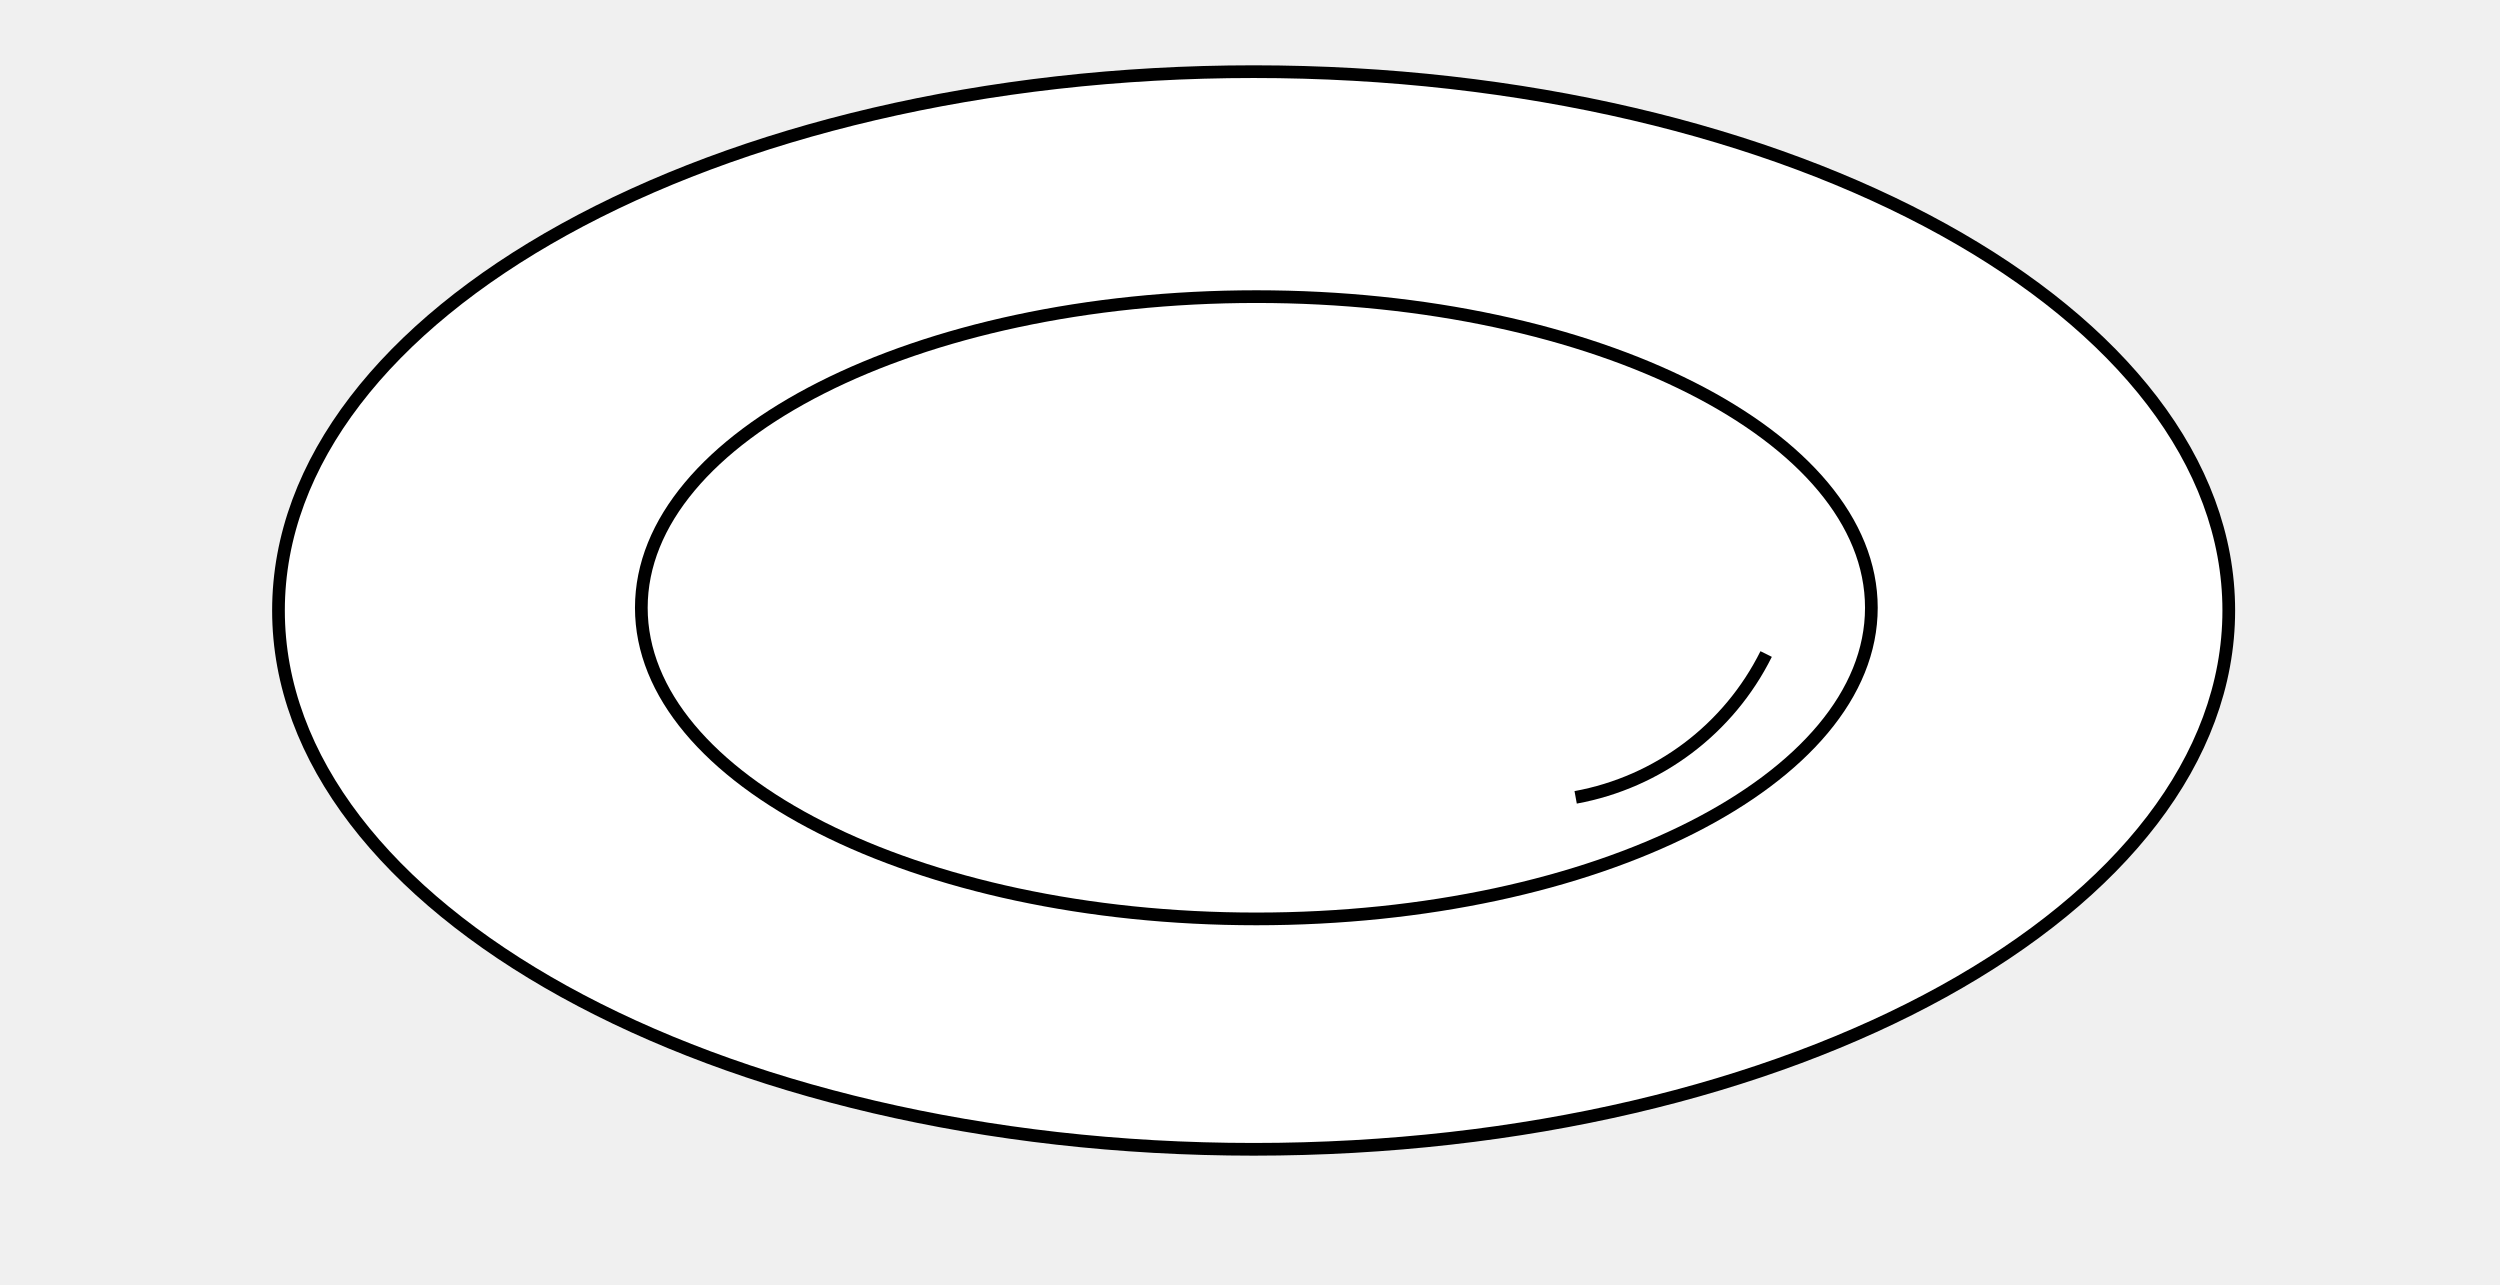
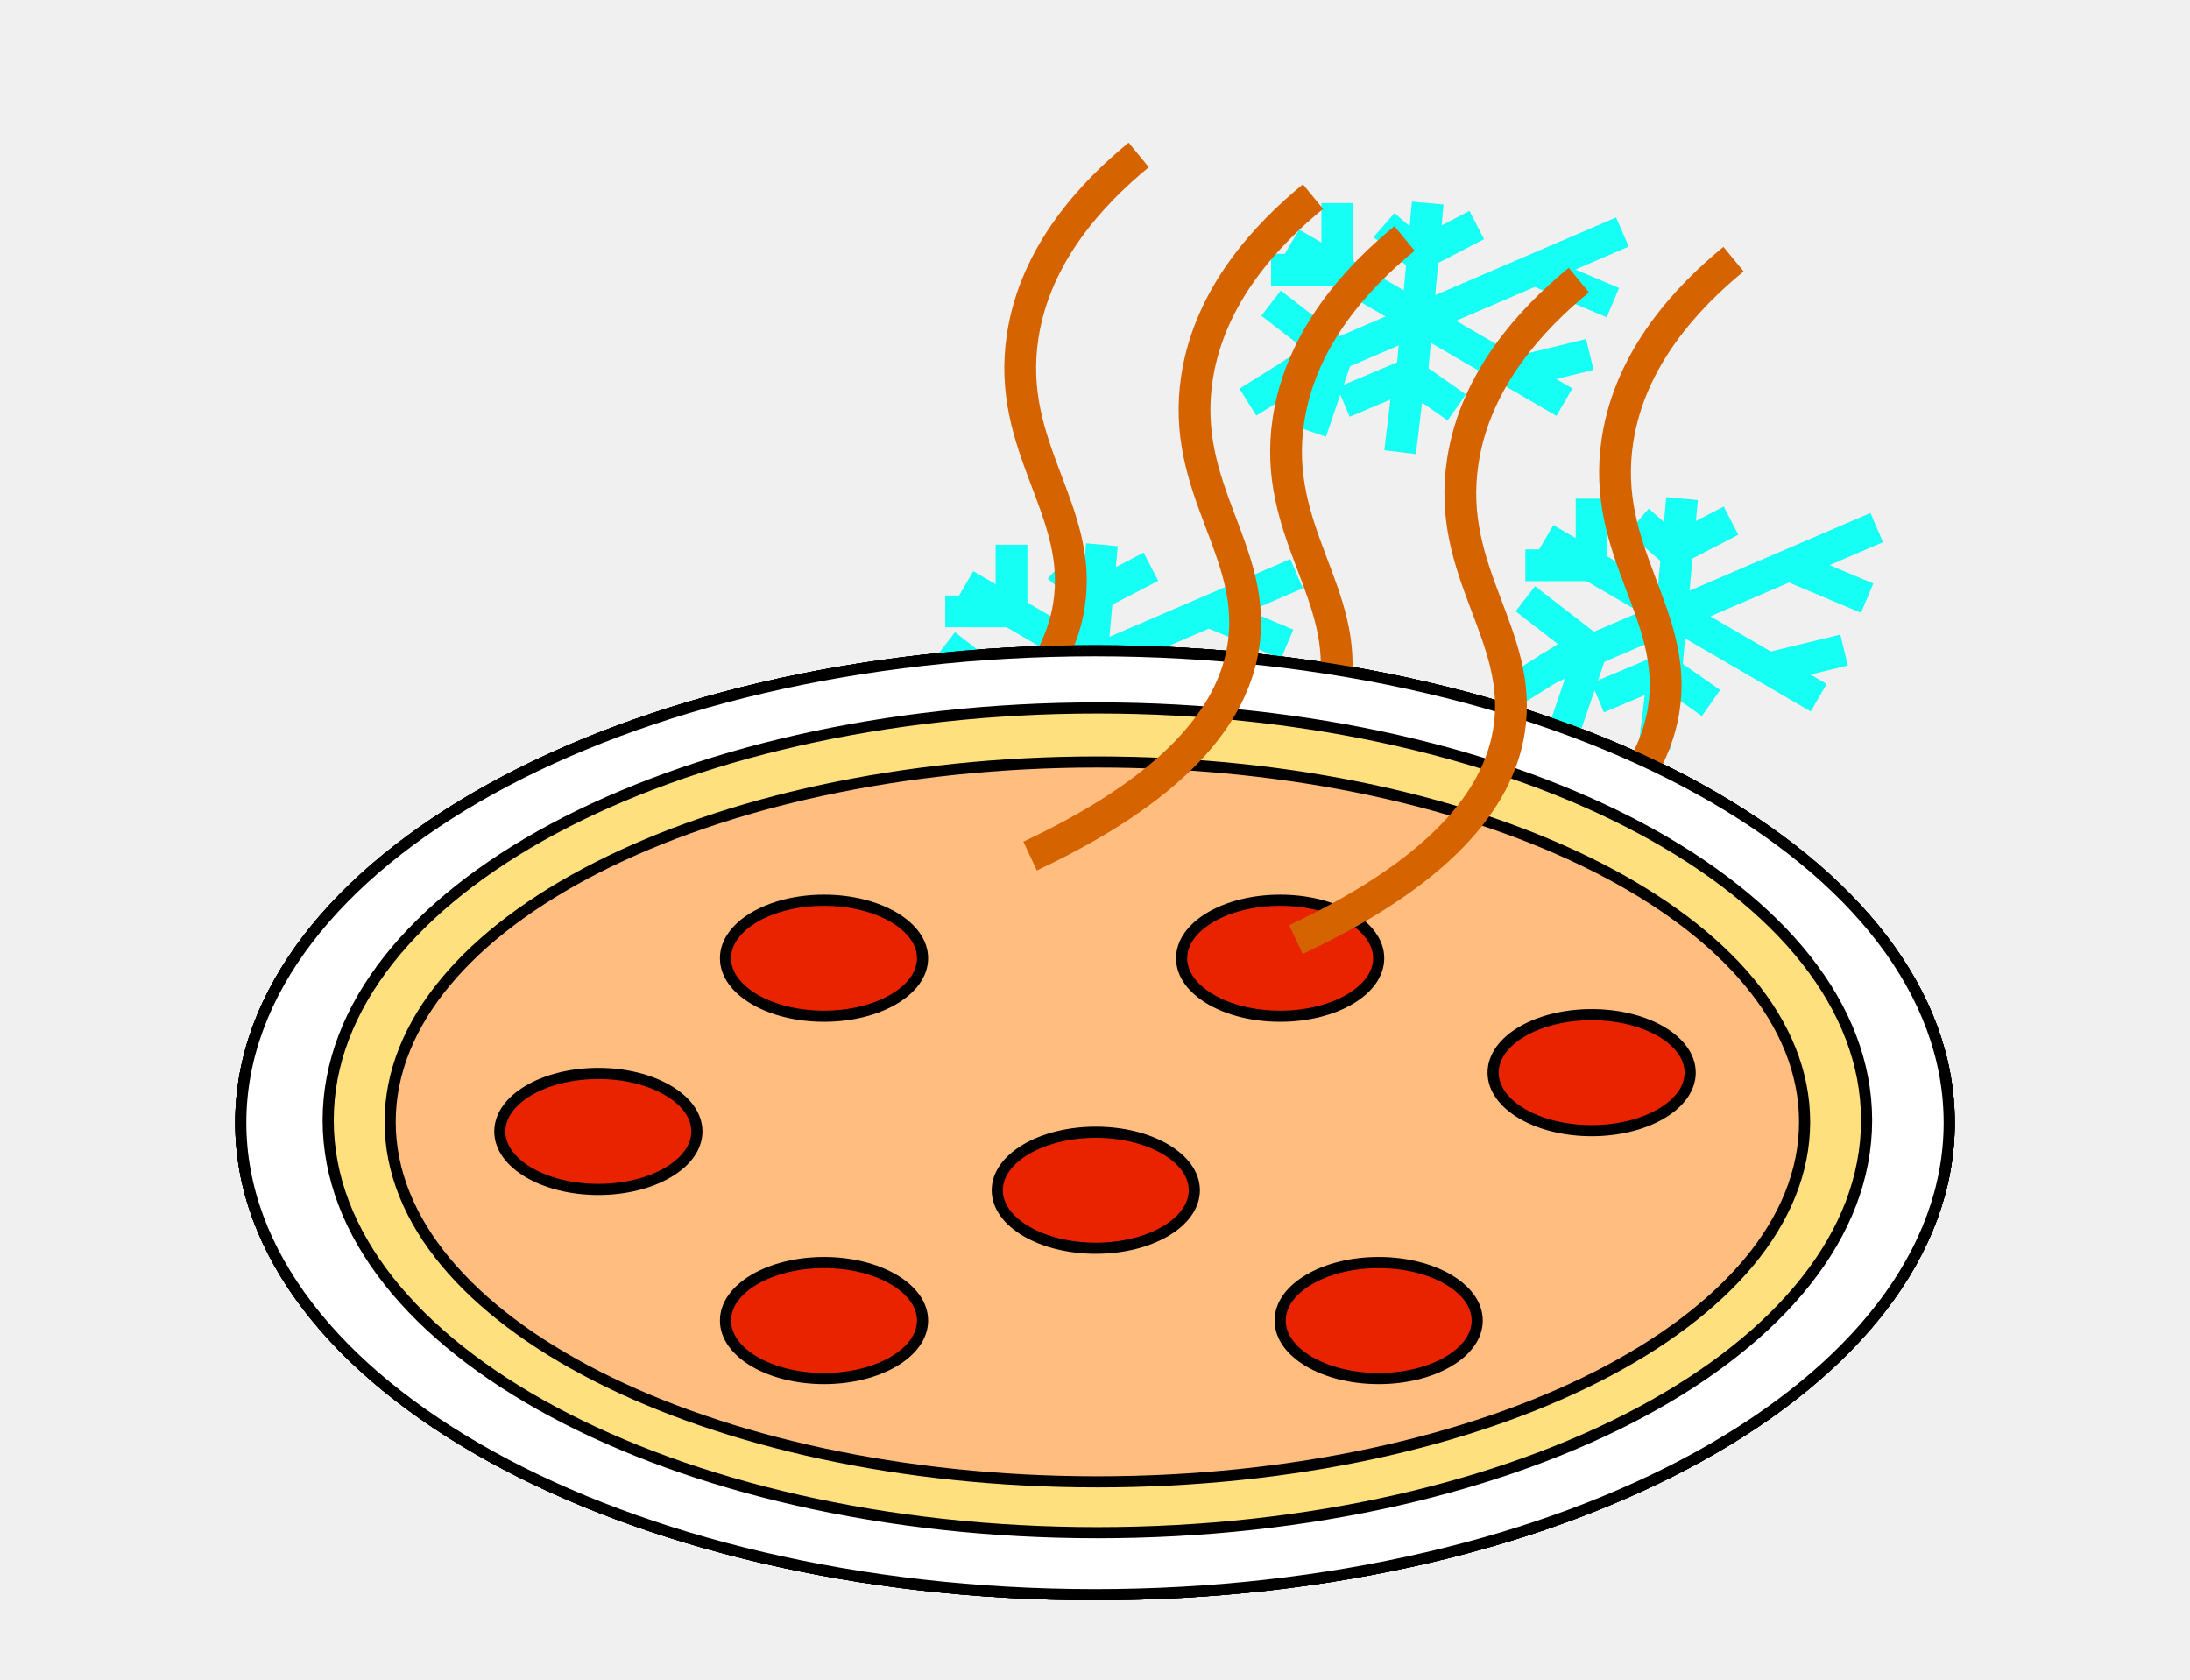
- <svg xmlns="http://www.w3.org/2000/svg" viewBox="0 0 1378 708">
+ <svg xmlns="http://www.w3.org/2000/svg" viewBox="0 0 1378 1057">
  <defs>
-     <style>.cls-1{opacity:0.5;}.cls-2{fill:#fff;stroke:#000;stroke-miterlimit:10;stroke-width:7px;}</style>
+     <style>.cls-1{opacity:0.5;}.cls-2{fill:#fff;}.cls-2,.cls-3,.cls-4,.cls-5{stroke:#000;stroke-width:7px;}.cls-2,.cls-3,.cls-4,.cls-5,.cls-6,.cls-7{stroke-miterlimit:10;}.cls-3{fill:#ffe07f;}.cls-4{fill:#ffbe7f;}.cls-5{fill:#e92200;}.cls-6,.cls-7{fill:none;stroke-width:20px;}.cls-6{stroke:#15fff4;}.cls-7{stroke:#d46300;}</style>
  </defs>
-   <g id="Random_assets" data-name="Random assets">
-     <g id="Layer_16" data-name="Layer 16">
-       <ellipse class="cls-2" cx="691" cy="336.5" rx="537.5" ry="297" />
-       <ellipse class="cls-2" cx="692.5" cy="335" rx="339" ry="171.5" />
-       <path class="cls-2" d="M868.5,439.5a146.79,146.79,0,0,0,105-79" />
+   <g id="Layer_35" data-name="Layer 35">
+     <g id="foodEmpty">
+       <ellipse class="cls-2" cx="689" cy="706.5" rx="537.5" ry="297" />
+       <ellipse class="cls-2" cx="690.5" cy="705" rx="339" ry="171.5" />
+       <path class="cls-2" d="M866.5,809.5a146.79,146.79,0,0,0,105-79" />
+     </g>
+     <g id="foodCold">
+       <ellipse class="cls-2" cx="689" cy="706.5" rx="537.5" ry="297" />
+       <ellipse class="cls-3" cx="690.5" cy="705" rx="484" ry="259.5" />
+       <ellipse class="cls-4" cx="690.5" cy="706" rx="445" ry="226.5" />
+       <ellipse class="cls-5" cx="518.5" cy="603" rx="62" ry="36.5" />
+       <ellipse class="cls-5" cx="805.5" cy="603" rx="62" ry="36.5" />
+       <ellipse class="cls-5" cx="689.5" cy="749" rx="62" ry="36.5" />
+       <ellipse class="cls-5" cx="376.5" cy="712" rx="62" ry="36.5" />
+       <ellipse class="cls-5" cx="518.5" cy="831" rx="62" ry="36.5" />
+       <ellipse class="cls-5" cx="867.5" cy="831" rx="62" ry="36.5" />
+       <ellipse class="cls-5" cx="1001.5" cy="675" rx="62" ry="36.5" />
+       <line class="cls-6" x1="607.36" y1="368.06" x2="779.36" y2="468.06" />
+       <line class="cls-6" x1="607.36" y1="450.56" x2="815.86" y2="361.01" />
+       <line class="cls-6" x1="681.86" y1="468.06" x2="693.36" y2="342.78" />
+       <path class="cls-6" d="M760.66,384.72v0Z" />
+       <line class="cls-6" x1="809.87" y1="405.42" x2="760.66" y2="384.72" />
+       <path class="cls-6" d="M743.86,450.56v0Z" />
+       <line class="cls-6" x1="795.36" y1="438.06" x2="743.86" y2="450.56" />
+       <polyline class="cls-6" points="640.35 468.06 681.87 450.56 711.62 471.4" />
+       <line class="cls-6" x1="675.98" y1="499.54" x2="681.86" y2="450.56" />
+       <path class="cls-6" d="M636.47,438.06l-41.69-32.28Z" />
+       <line class="cls-6" x1="619.86" y1="486.56" x2="636.47" y2="438.06" />
+       <line class="cls-6" x1="580.2" y1="468.06" x2="628.17" y2="438.06" />
+       <polyline class="cls-6" points="594.78 384.72 636.47 384.72 636.47 342.78" />
+       <polyline class="cls-6" points="665.87 356.64 687.62 375.59 724.2 356.64" />
+       <line class="cls-6" x1="972.36" y1="339.06" x2="1144.36" y2="439.06" />
+       <line class="cls-6" x1="972.36" y1="421.56" x2="1180.86" y2="332.01" />
+       <line class="cls-6" x1="1046.86" y1="439.06" x2="1058.36" y2="313.78" />
+       <path class="cls-6" d="M1125.66,355.72v0Z" />
+       <line class="cls-6" x1="1174.87" y1="376.42" x2="1125.66" y2="355.72" />
+       <path class="cls-6" d="M1108.86,421.56v0Z" />
+       <line class="cls-6" x1="1160.36" y1="409.06" x2="1108.86" y2="421.56" />
+       <polyline class="cls-6" points="1005.35 439.06 1046.87 421.56 1076.62 442.4" />
+       <line class="cls-6" x1="1040.98" y1="470.54" x2="1046.86" y2="421.56" />
+       <path class="cls-6" d="M1001.47,409.06l-41.69-32.28Z" />
+       <line class="cls-6" x1="984.86" y1="457.56" x2="1001.47" y2="409.06" />
+       <line class="cls-6" x1="945.2" y1="439.06" x2="993.17" y2="409.06" />
+       <polyline class="cls-6" points="959.78 355.72 1001.47 355.72 1001.47 313.78" />
+       <polyline class="cls-6" points="1030.87 327.64 1052.62 346.59 1089.2 327.64" />
+       <line class="cls-6" x1="812.36" y1="153.06" x2="984.36" y2="253.06" />
+       <line class="cls-6" x1="812.36" y1="235.56" x2="1020.86" y2="146.01" />
+       <line class="cls-6" x1="886.86" y1="253.06" x2="898.36" y2="127.78" />
+       <path class="cls-6" d="M965.66,169.72v0Z" />
+       <line class="cls-6" x1="1014.87" y1="190.42" x2="965.66" y2="169.72" />
+       <path class="cls-6" d="M948.86,235.56v0Z" />
+       <line class="cls-6" x1="1000.36" y1="223.06" x2="948.86" y2="235.56" />
+       <polyline class="cls-6" points="845.35 253.06 886.87 235.56 916.62 256.4" />
+       <line class="cls-6" x1="880.98" y1="284.54" x2="886.86" y2="235.56" />
+       <path class="cls-6" d="M841.47,223.06l-41.69-32.28Z" />
+       <line class="cls-6" x1="824.86" y1="271.56" x2="841.47" y2="223.06" />
+       <line class="cls-6" x1="785.2" y1="253.06" x2="833.17" y2="223.06" />
+       <polyline class="cls-6" points="799.78 169.72 841.47 169.72 841.47 127.78" />
+       <polyline class="cls-6" points="870.87 141.64 892.62 160.59 929.2 141.64" />
+     </g>
+     <g id="foodHot">
+       <ellipse class="cls-2" cx="689" cy="706.5" rx="537.5" ry="297" />
+       <ellipse class="cls-3" cx="690.5" cy="705" rx="484" ry="259.5" />
+       <ellipse class="cls-4" cx="690.5" cy="706" rx="445" ry="226.5" />
+       <ellipse class="cls-5" cx="518.5" cy="603" rx="62" ry="36.5" />
+       <ellipse class="cls-5" cx="805.5" cy="603" rx="62" ry="36.5" />
+       <ellipse class="cls-5" cx="689.5" cy="749" rx="62" ry="36.5" />
+       <ellipse class="cls-5" cx="376.5" cy="712" rx="62" ry="36.5" />
+       <ellipse class="cls-5" cx="518.5" cy="831" rx="62" ry="36.5" />
+       <ellipse class="cls-5" cx="867.5" cy="831" rx="62" ry="36.5" />
+       <ellipse class="cls-5" cx="1001.5" cy="675" rx="62" ry="36.5" />
+       <path class="cls-7" d="M538.5,512.5c100.58-47.26,128.12-95.17,134-131,9.92-60.51-39.85-99.19-29-170,8-52.15,44-90.15,73-114" />
+       <path class="cls-7" d="M705.76,565.06c100.58-47.26,128.12-95.16,134-131,9.92-60.51-39.85-99.19-29-170,8-52.15,44-90.15,73-114" />
+       <path class="cls-7" d="M912.76,578.06c100.58-47.26,128.12-95.16,134-131,9.92-60.51-39.85-99.19-29-170,8-52.15,44-90.15,73-114" />
+     </g>
+     <g id="foodWarm">
+       <ellipse class="cls-2" cx="689" cy="706.5" rx="537.5" ry="297" />
+       <ellipse class="cls-3" cx="690.5" cy="705" rx="484" ry="259.5" />
+       <ellipse class="cls-4" cx="690.5" cy="706" rx="445" ry="226.5" />
+       <ellipse class="cls-5" cx="518.5" cy="603" rx="62" ry="36.5" />
+       <ellipse class="cls-5" cx="805.5" cy="603" rx="62" ry="36.5" />
+       <ellipse class="cls-5" cx="689.5" cy="749" rx="62" ry="36.5" />
+       <ellipse class="cls-5" cx="376.5" cy="712" rx="62" ry="36.5" />
+       <ellipse class="cls-5" cx="518.5" cy="831" rx="62" ry="36.5" />
+       <ellipse class="cls-5" cx="867.5" cy="831" rx="62" ry="36.5" />
+       <ellipse class="cls-5" cx="1001.5" cy="675" rx="62" ry="36.5" />
+       <path class="cls-7" d="M648.17,538.7c100.59-47.26,128.13-95.17,134-131,9.93-60.51-39.85-99.19-29-170,8-52.15,44-90.15,73-114" />
+       <path class="cls-7" d="M815.43,591.26c100.59-47.26,128.13-95.16,134-131,9.93-60.51-39.85-99.19-29-170,8-52.15,44-90.15,73-114" />
    </g>
  </g>
</svg>
